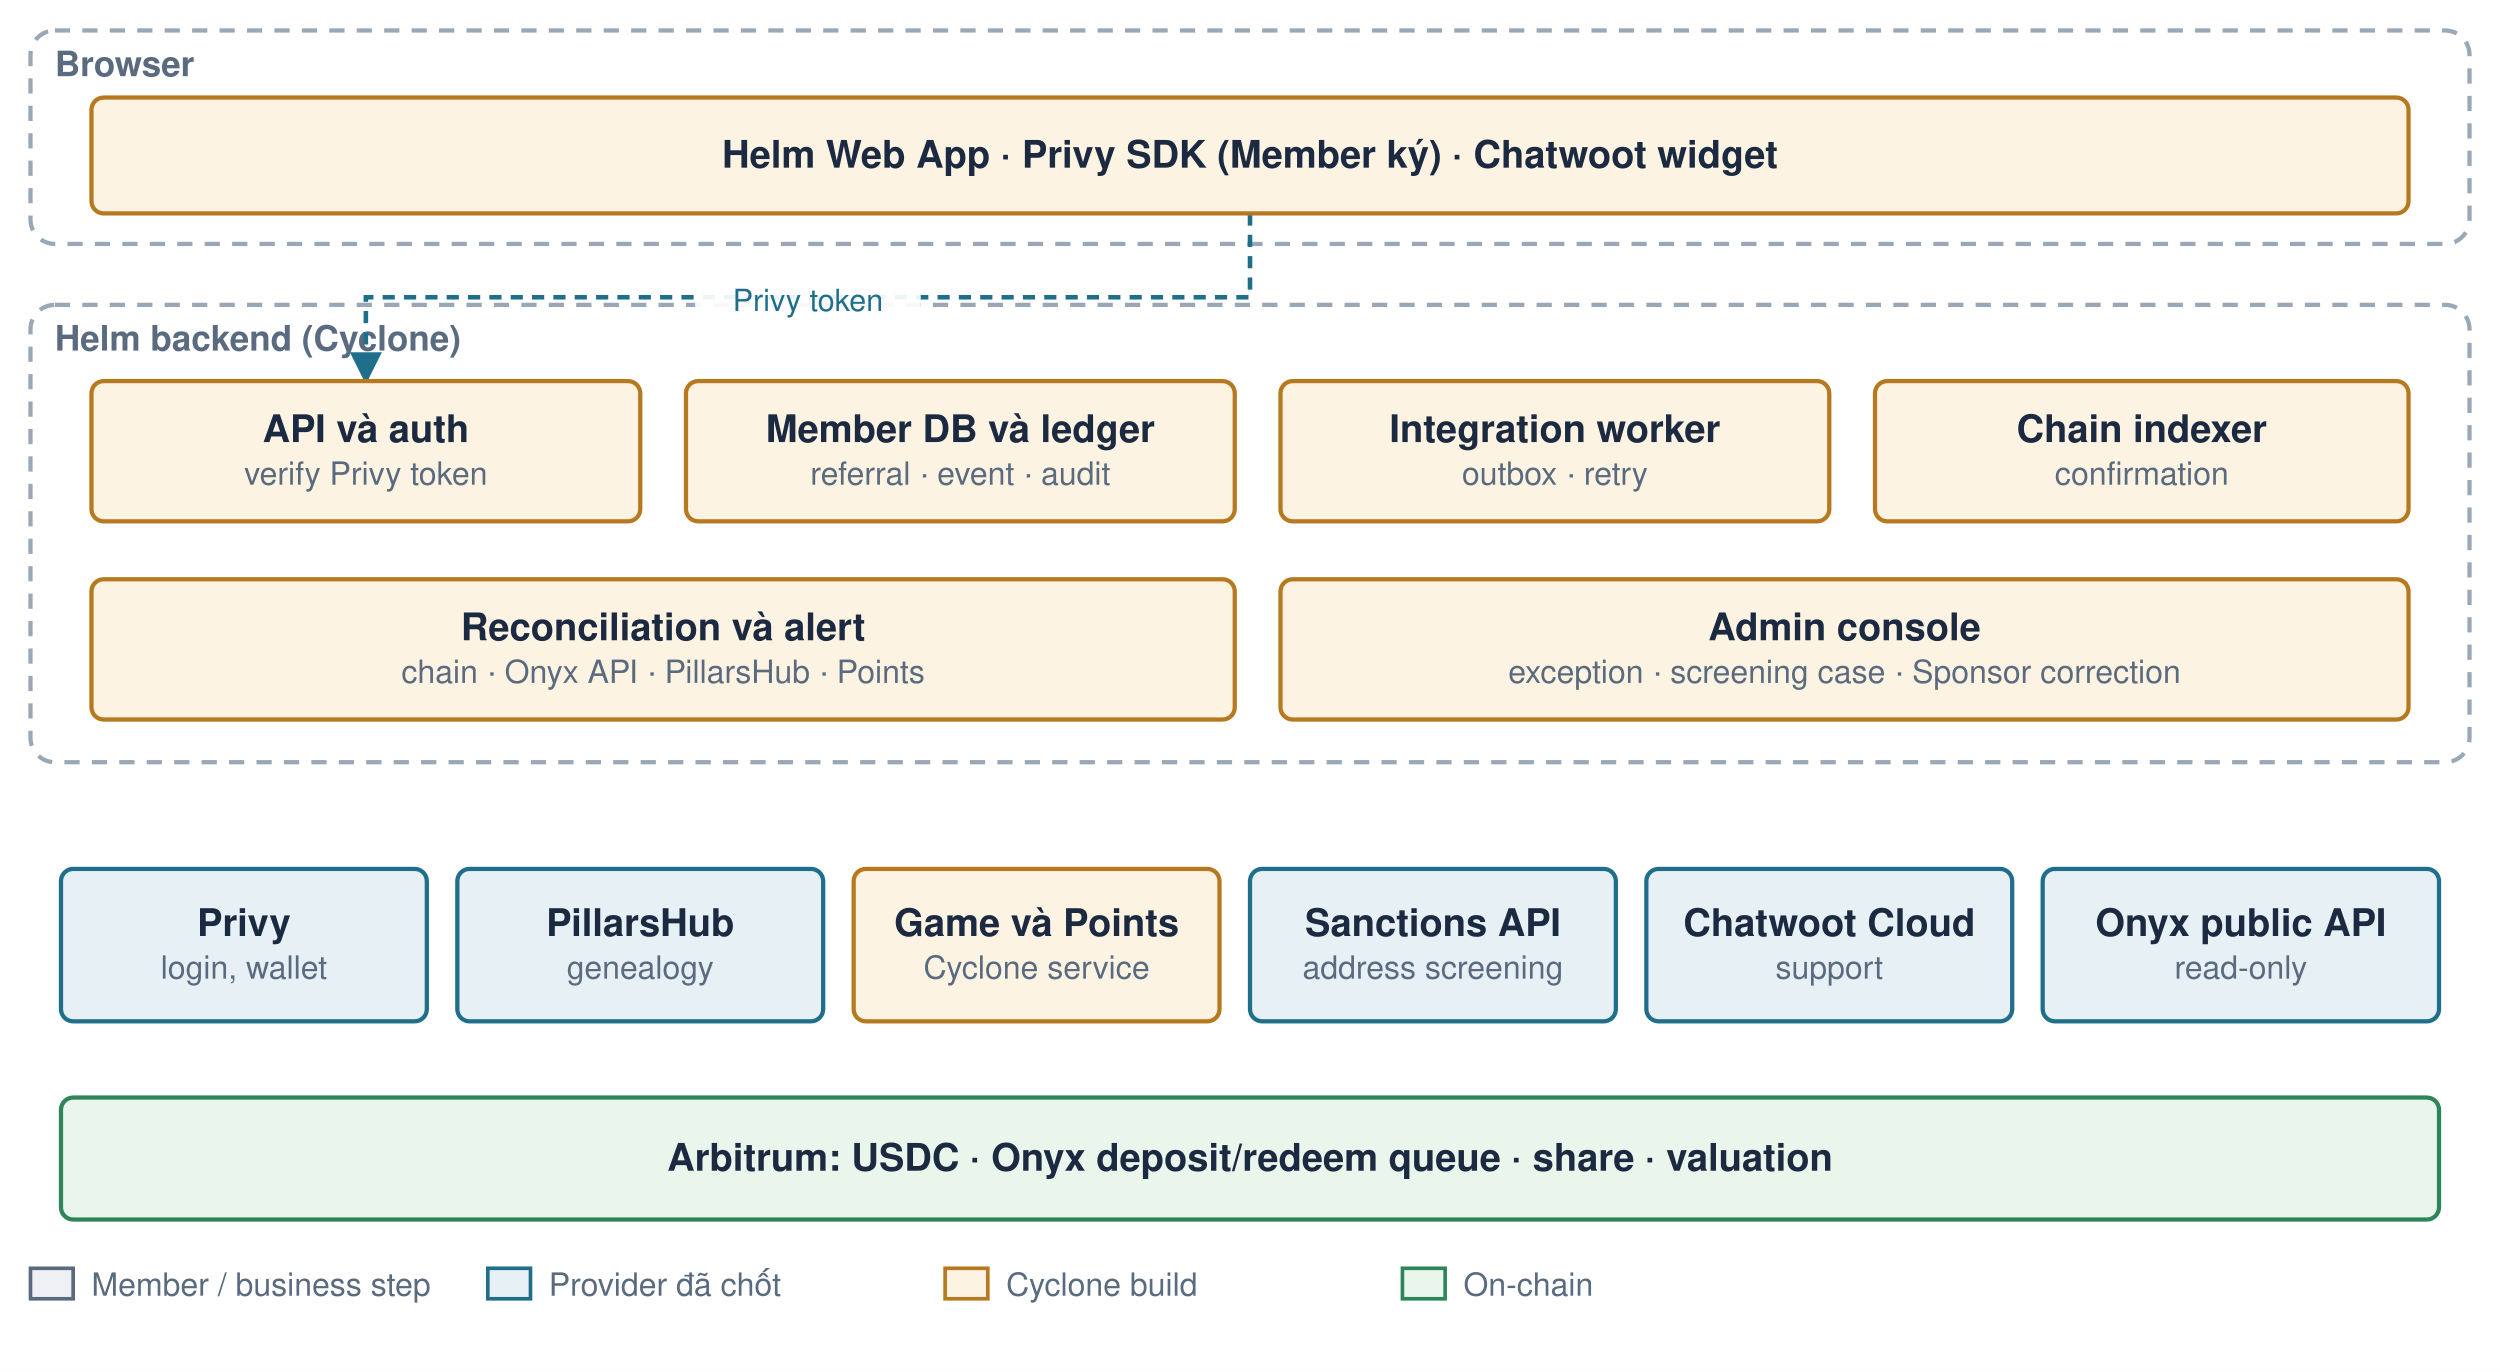
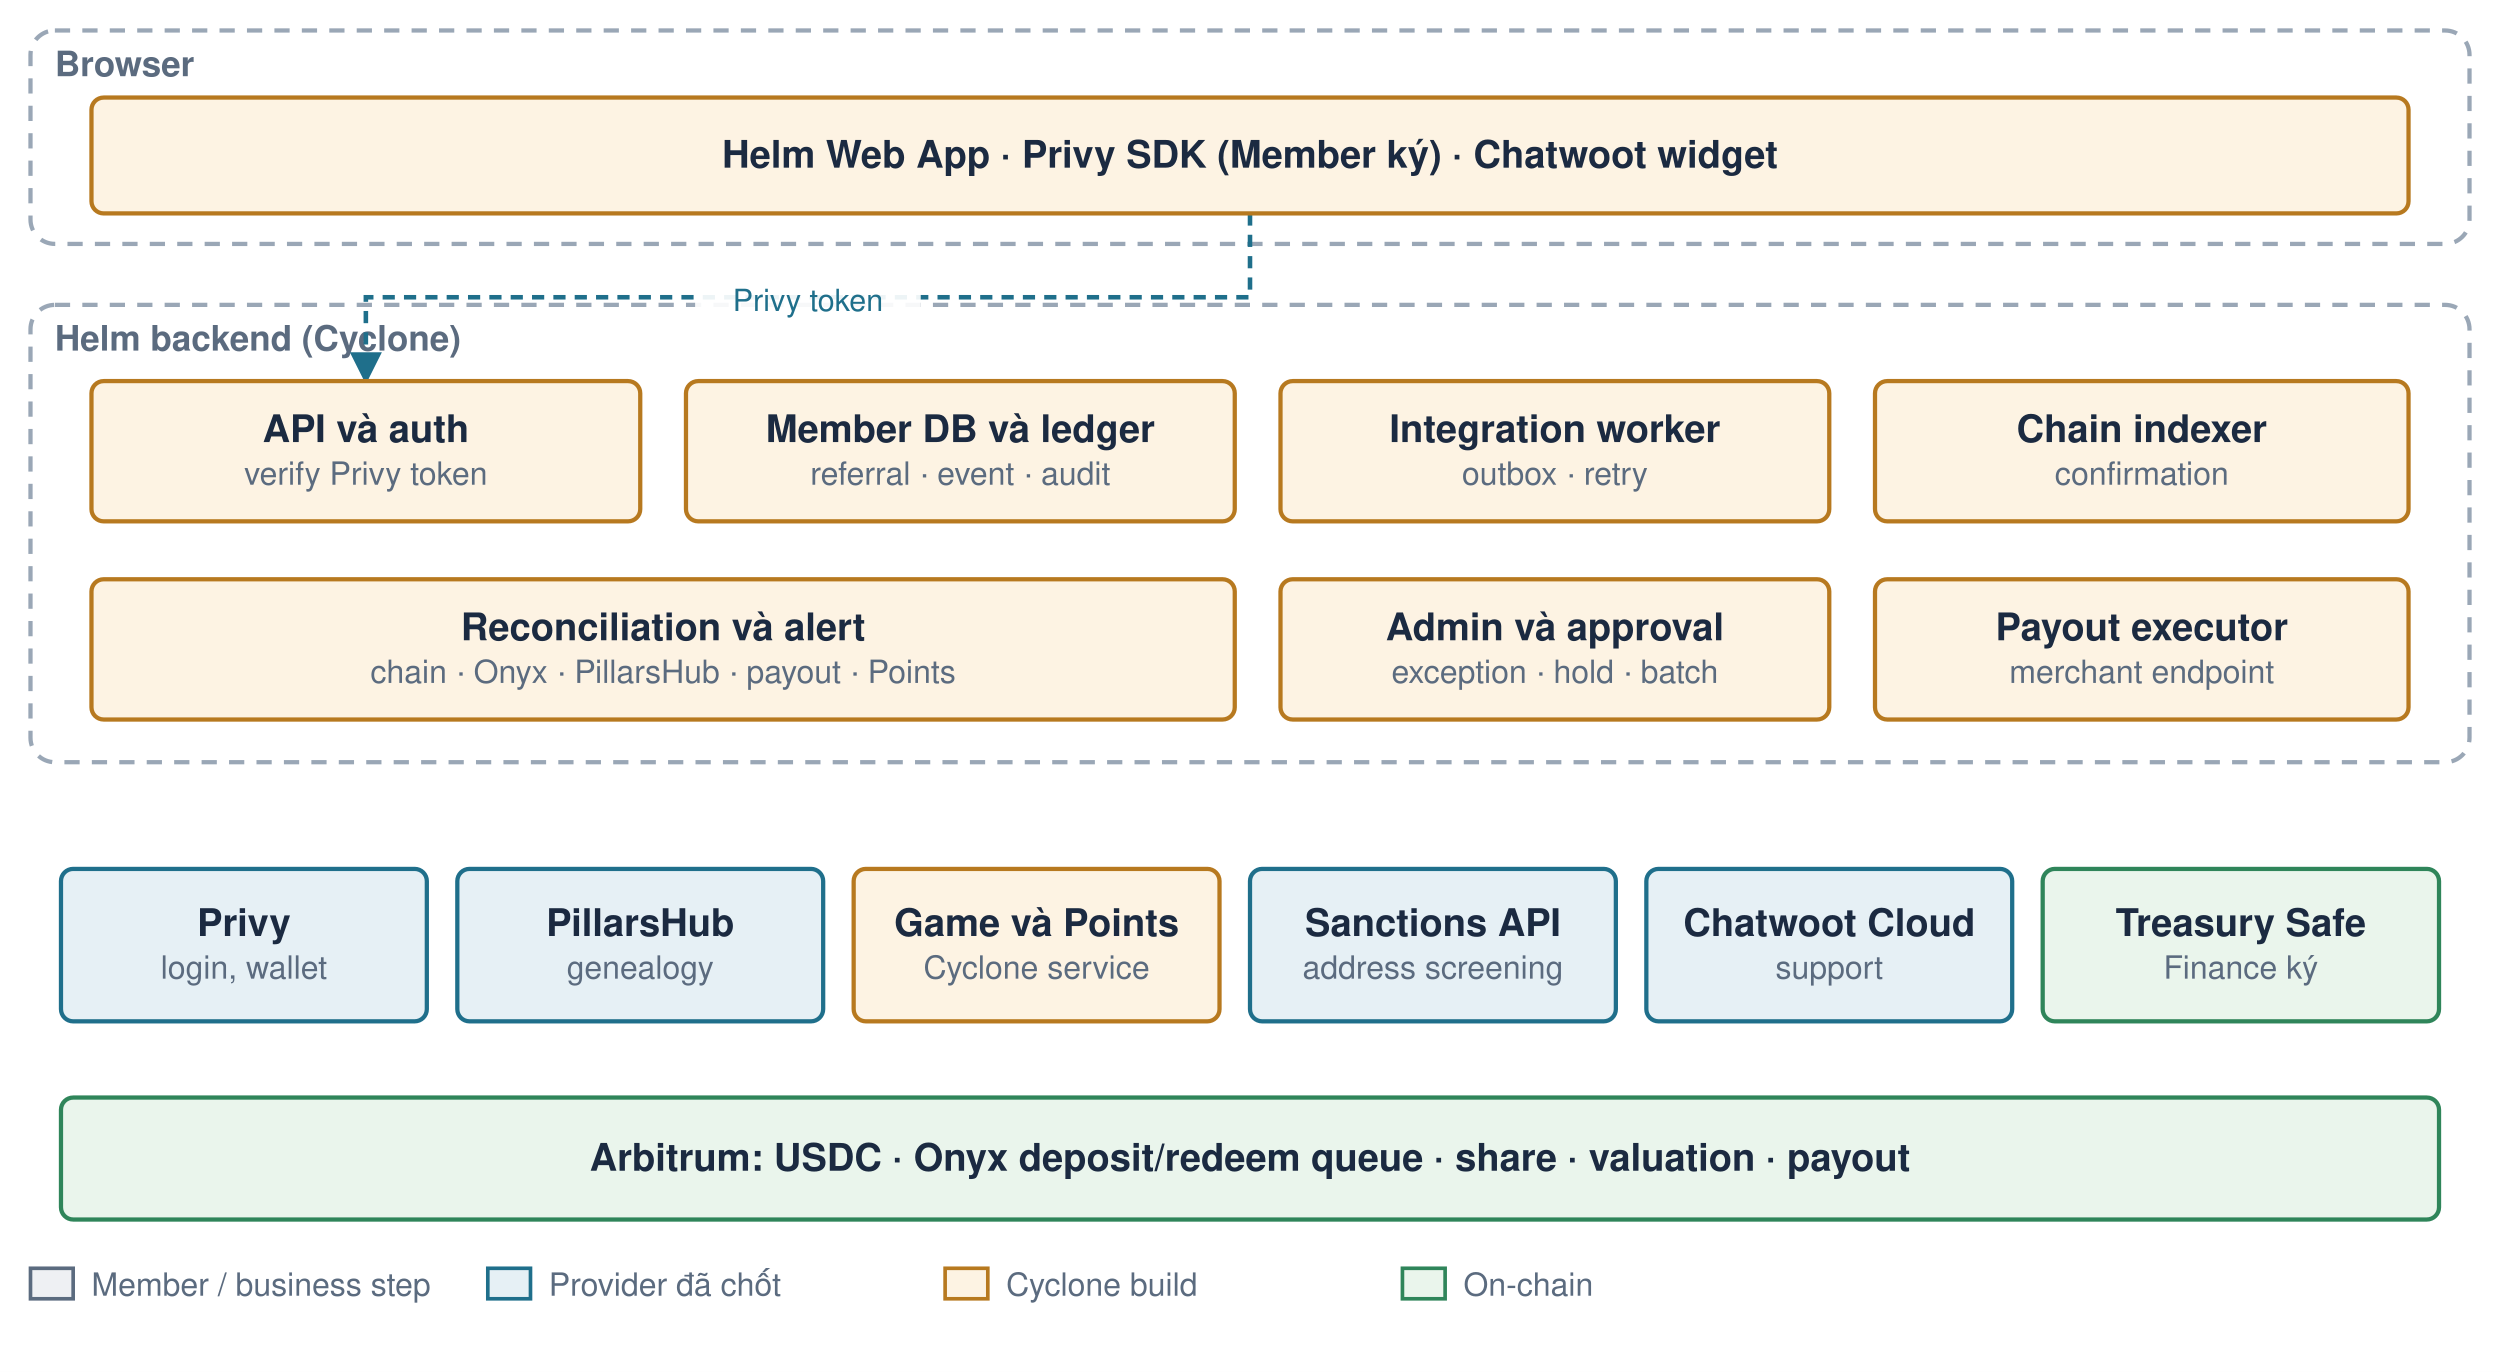
<svg xmlns="http://www.w3.org/2000/svg" viewBox="0 0 820 450" width="820" height="450" font-family="Helvetica Neue, Helvetica, Arial, sans-serif">
  <defs>
    <marker id="m-money" viewBox="0 0 10 10" refX="9" refY="5" markerWidth="7" markerHeight="7" orient="auto-start-reverse">
      <path d="M0,0 L10,5 L0,10 z" fill="#2f855a" />
    </marker>
    <marker id="m-data" viewBox="0 0 10 10" refX="9" refY="5" markerWidth="7" markerHeight="7" orient="auto-start-reverse">
      <path d="M0,0 L10,5 L0,10 z" fill="#1f6f8b" />
    </marker>
    <marker id="m-ctrl" viewBox="0 0 10 10" refX="9" refY="5" markerWidth="7" markerHeight="7" orient="auto-start-reverse">
      <path d="M0,0 L10,5 L0,10 z" fill="#b7791f" />
    </marker>
    <marker id="m-risk" viewBox="0 0 10 10" refX="9" refY="5" markerWidth="7" markerHeight="7" orient="auto-start-reverse">
      <path d="M0,0 L10,5 L0,10 z" fill="#c53030" />
    </marker>
  </defs>
  <rect width="100%" height="100%" fill="white" />
  <rect x="10" y="10" width="800" height="70" rx="8" fill="none" stroke="#9aa7b6" stroke-width="1.4" stroke-dasharray="5 4" />
  <text x="18" y="25" font-size="11.5" fill="#5b6b7f" font-weight="bold">Browser</text>
  <rect x="10" y="100" width="800" height="150" rx="8" fill="none" stroke="#9aa7b6" stroke-width="1.4" stroke-dasharray="5 4" />
  <text x="18" y="115" font-size="11.5" fill="#5b6b7f" font-weight="bold">Helm backend (Cyclone)</text>
  <path d="M410.0,70 L410.0,97.5 L120.0,97.5 L120.0,125" fill="none" stroke="#1f6f8b" stroke-width="1.5" stroke-dasharray="4 3" marker-end="url(#m-data)" />
  <rect x="228.0" y="89.0" width="74.0" height="17" fill="white" opacity="0.92" rx="2" />
  <text x="265.0" y="102.0" font-size="10" text-anchor="middle" fill="#1f6f8b">Privy token</text>
  <rect x="30" y="32" width="760" height="38" rx="4" fill="#fdf3e3" stroke="#b7791f" stroke-width="1.4" />
  <text x="410.0" y="55.0" font-size="12.5" text-anchor="middle" fill="#1b2a41" font-weight="bold">Helm Web App · Privy SDK (Member ký) · Chatwoot widget</text>
  <rect x="30" y="125" width="180" height="46" rx="4" fill="#fdf3e3" stroke="#b7791f" stroke-width="1.4" />
  <text x="120.0" y="145.0" font-size="12.5" text-anchor="middle" fill="#1b2a41" font-weight="bold">API và auth</text>
  <text x="120.0" y="159.0" font-size="10.5" text-anchor="middle" fill="#5b6b7f" font-weight="normal">verify Privy token</text>
  <rect x="225" y="125" width="180" height="46" rx="4" fill="#fdf3e3" stroke="#b7791f" stroke-width="1.4" />
  <text x="315.0" y="145.0" font-size="12.5" text-anchor="middle" fill="#1b2a41" font-weight="bold">Member DB và ledger</text>
  <text x="315.0" y="159.0" font-size="10.5" text-anchor="middle" fill="#5b6b7f" font-weight="normal">referral · event · audit</text>
  <rect x="420" y="125" width="180" height="46" rx="4" fill="#fdf3e3" stroke="#b7791f" stroke-width="1.4" />
  <text x="510.0" y="145.0" font-size="12.5" text-anchor="middle" fill="#1b2a41" font-weight="bold">Integration worker</text>
  <text x="510.0" y="159.0" font-size="10.5" text-anchor="middle" fill="#5b6b7f" font-weight="normal">outbox · retry</text>
  <rect x="615" y="125" width="175" height="46" rx="4" fill="#fdf3e3" stroke="#b7791f" stroke-width="1.4" />
  <text x="702.5" y="145.0" font-size="12.5" text-anchor="middle" fill="#1b2a41" font-weight="bold">Chain indexer</text>
  <text x="702.5" y="159.0" font-size="10.5" text-anchor="middle" fill="#5b6b7f" font-weight="normal">confirmation</text>
  <rect x="30" y="190" width="375" height="46" rx="4" fill="#fdf3e3" stroke="#b7791f" stroke-width="1.4" />
  <text x="217.5" y="210.0" font-size="12.5" text-anchor="middle" fill="#1b2a41" font-weight="bold">Reconciliation và alert</text>
-   <text x="217.5" y="224.0" font-size="10.5" text-anchor="middle" fill="#5b6b7f" font-weight="normal">chain · Onyx API · PillarsHub · Points</text>
-   <rect x="420" y="190" width="370" height="46" rx="4" fill="#fdf3e3" stroke="#b7791f" stroke-width="1.4" />
-   <text x="605.0" y="210.0" font-size="12.5" text-anchor="middle" fill="#1b2a41" font-weight="bold">Admin console</text>
-   <text x="605.0" y="224.0" font-size="10.5" text-anchor="middle" fill="#5b6b7f" font-weight="normal">exception · screening case · Sponsor correction</text>
+   <text x="217.5" y="224.0" font-size="10.5" text-anchor="middle" fill="#5b6b7f" font-weight="normal">chain · Onyx · PillarsHub · payout · Points</text>
+   <rect x="420" y="190" width="180" height="46" rx="4" fill="#fdf3e3" stroke="#b7791f" stroke-width="1.4" />
+   <text x="510.0" y="210.0" font-size="12.5" text-anchor="middle" fill="#1b2a41" font-weight="bold">Admin và approval</text>
+   <text x="510.0" y="224.0" font-size="10.5" text-anchor="middle" fill="#5b6b7f" font-weight="normal">exception · hold · batch</text>
+   <rect x="615" y="190" width="175" height="46" rx="4" fill="#fdf3e3" stroke="#b7791f" stroke-width="1.4" />
+   <text x="702.5" y="210.0" font-size="12.5" text-anchor="middle" fill="#1b2a41" font-weight="bold">Payout executor</text>
+   <text x="702.5" y="224.0" font-size="10.5" text-anchor="middle" fill="#5b6b7f" font-weight="normal">merchant endpoint</text>
  <rect x="20" y="285" width="120" height="50" rx="4" fill="#e6f0f5" stroke="#1f6f8b" stroke-width="1.4" />
  <text x="80.0" y="307.0" font-size="12.5" text-anchor="middle" fill="#1b2a41" font-weight="bold">Privy</text>
  <text x="80.0" y="321.0" font-size="10.5" text-anchor="middle" fill="#5b6b7f" font-weight="normal">login, wallet</text>
  <rect x="150" y="285" width="120" height="50" rx="4" fill="#e6f0f5" stroke="#1f6f8b" stroke-width="1.4" />
  <text x="210.0" y="307.0" font-size="12.5" text-anchor="middle" fill="#1b2a41" font-weight="bold">PillarsHub</text>
  <text x="210.0" y="321.0" font-size="10.5" text-anchor="middle" fill="#5b6b7f" font-weight="normal">genealogy</text>
  <rect x="280" y="285" width="120" height="50" rx="4" fill="#fdf3e3" stroke="#b7791f" stroke-width="1.4" />
  <text x="340.0" y="307.0" font-size="12.5" text-anchor="middle" fill="#1b2a41" font-weight="bold">Game và Points</text>
  <text x="340.0" y="321.0" font-size="10.5" text-anchor="middle" fill="#5b6b7f" font-weight="normal">Cyclone service</text>
  <rect x="410" y="285" width="120" height="50" rx="4" fill="#e6f0f5" stroke="#1f6f8b" stroke-width="1.4" />
  <text x="470.0" y="307.0" font-size="12.5" text-anchor="middle" fill="#1b2a41" font-weight="bold">Sanctions API</text>
  <text x="470.0" y="321.0" font-size="10.5" text-anchor="middle" fill="#5b6b7f" font-weight="normal">address screening</text>
  <rect x="540" y="285" width="120" height="50" rx="4" fill="#e6f0f5" stroke="#1f6f8b" stroke-width="1.4" />
  <text x="600.0" y="307.0" font-size="12.5" text-anchor="middle" fill="#1b2a41" font-weight="bold">Chatwoot Cloud</text>
  <text x="600.0" y="321.0" font-size="10.5" text-anchor="middle" fill="#5b6b7f" font-weight="normal">support</text>
-   <rect x="670" y="285" width="130" height="50" rx="4" fill="#e6f0f5" stroke="#1f6f8b" stroke-width="1.4" />
-   <text x="735.0" y="307.0" font-size="12.5" text-anchor="middle" fill="#1b2a41" font-weight="bold">Onyx public API</text>
-   <text x="735.0" y="321.0" font-size="10.5" text-anchor="middle" fill="#5b6b7f" font-weight="normal">read-only</text>
+   <rect x="670" y="285" width="130" height="50" rx="4" fill="#eaf5ec" stroke="#2f855a" stroke-width="1.4" />
+   <text x="735.0" y="307.0" font-size="12.5" text-anchor="middle" fill="#1b2a41" font-weight="bold">Treasury Safe</text>
+   <text x="735.0" y="321.0" font-size="10.5" text-anchor="middle" fill="#5b6b7f" font-weight="normal">Finance ký</text>
  <rect x="20" y="360" width="780" height="40" rx="4" fill="#eaf5ec" stroke="#2f855a" stroke-width="1.4" />
-   <text x="410.0" y="384.0" font-size="12.5" text-anchor="middle" fill="#1b2a41" font-weight="bold">Arbitrum: USDC · Onyx deposit/redeem queue · share · valuation</text>
+   <text x="410.0" y="384.0" font-size="12.5" text-anchor="middle" fill="#1b2a41" font-weight="bold">Arbitrum: USDC · Onyx deposit/redeem queue · share · valuation · payout</text>
  <rect x="10" y="416" width="14" height="10" fill="#eef0f3" stroke="#5b6b7f" stroke-width="1.2" />
  <text x="30" y="425" font-size="10.5" fill="#5b6b7f">Member / business step</text>
  <rect x="160" y="416" width="14" height="10" fill="#e6f0f5" stroke="#1f6f8b" stroke-width="1.2" />
  <text x="180" y="425" font-size="10.5" fill="#5b6b7f">Provider đã chốt</text>
  <rect x="310" y="416" width="14" height="10" fill="#fdf3e3" stroke="#b7791f" stroke-width="1.2" />
  <text x="330" y="425" font-size="10.5" fill="#5b6b7f">Cyclone build</text>
  <rect x="460" y="416" width="14" height="10" fill="#eaf5ec" stroke="#2f855a" stroke-width="1.2" />
  <text x="480" y="425" font-size="10.5" fill="#5b6b7f">On-chain</text>
</svg>
